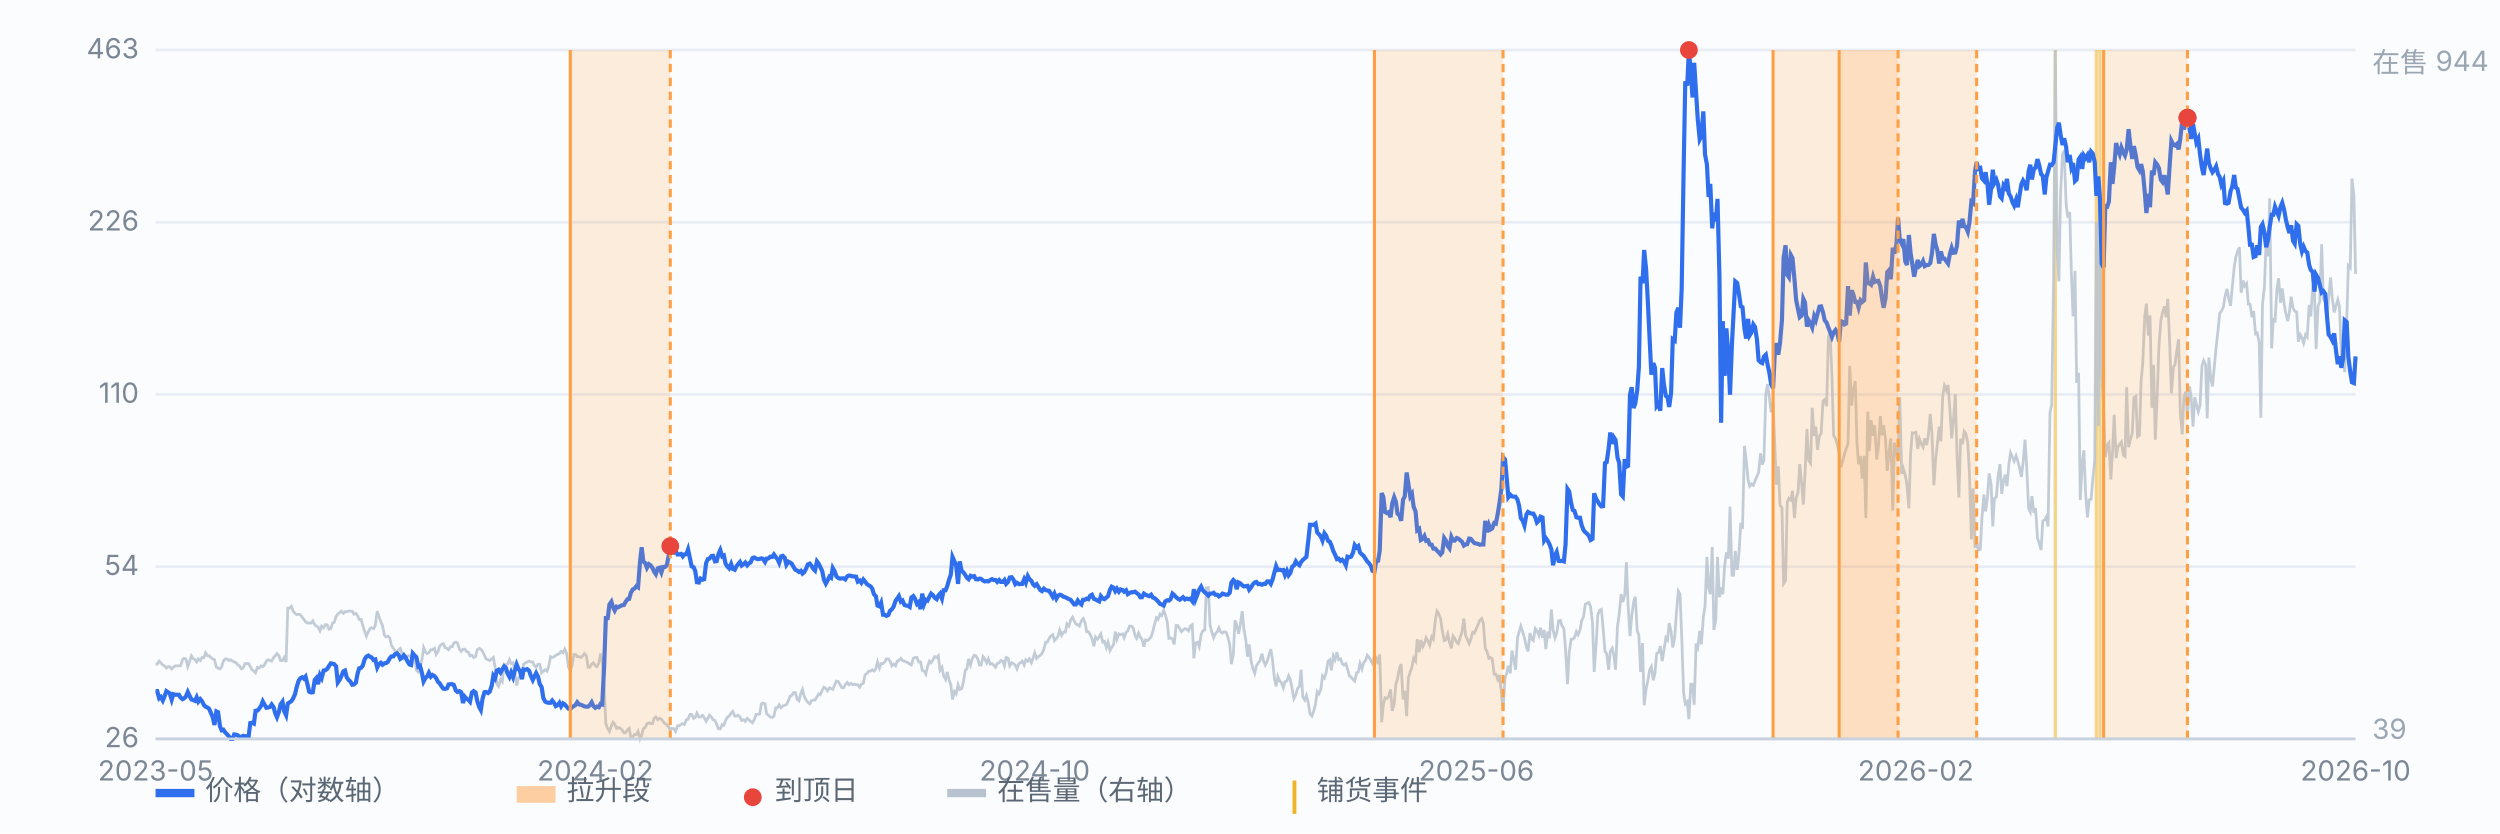
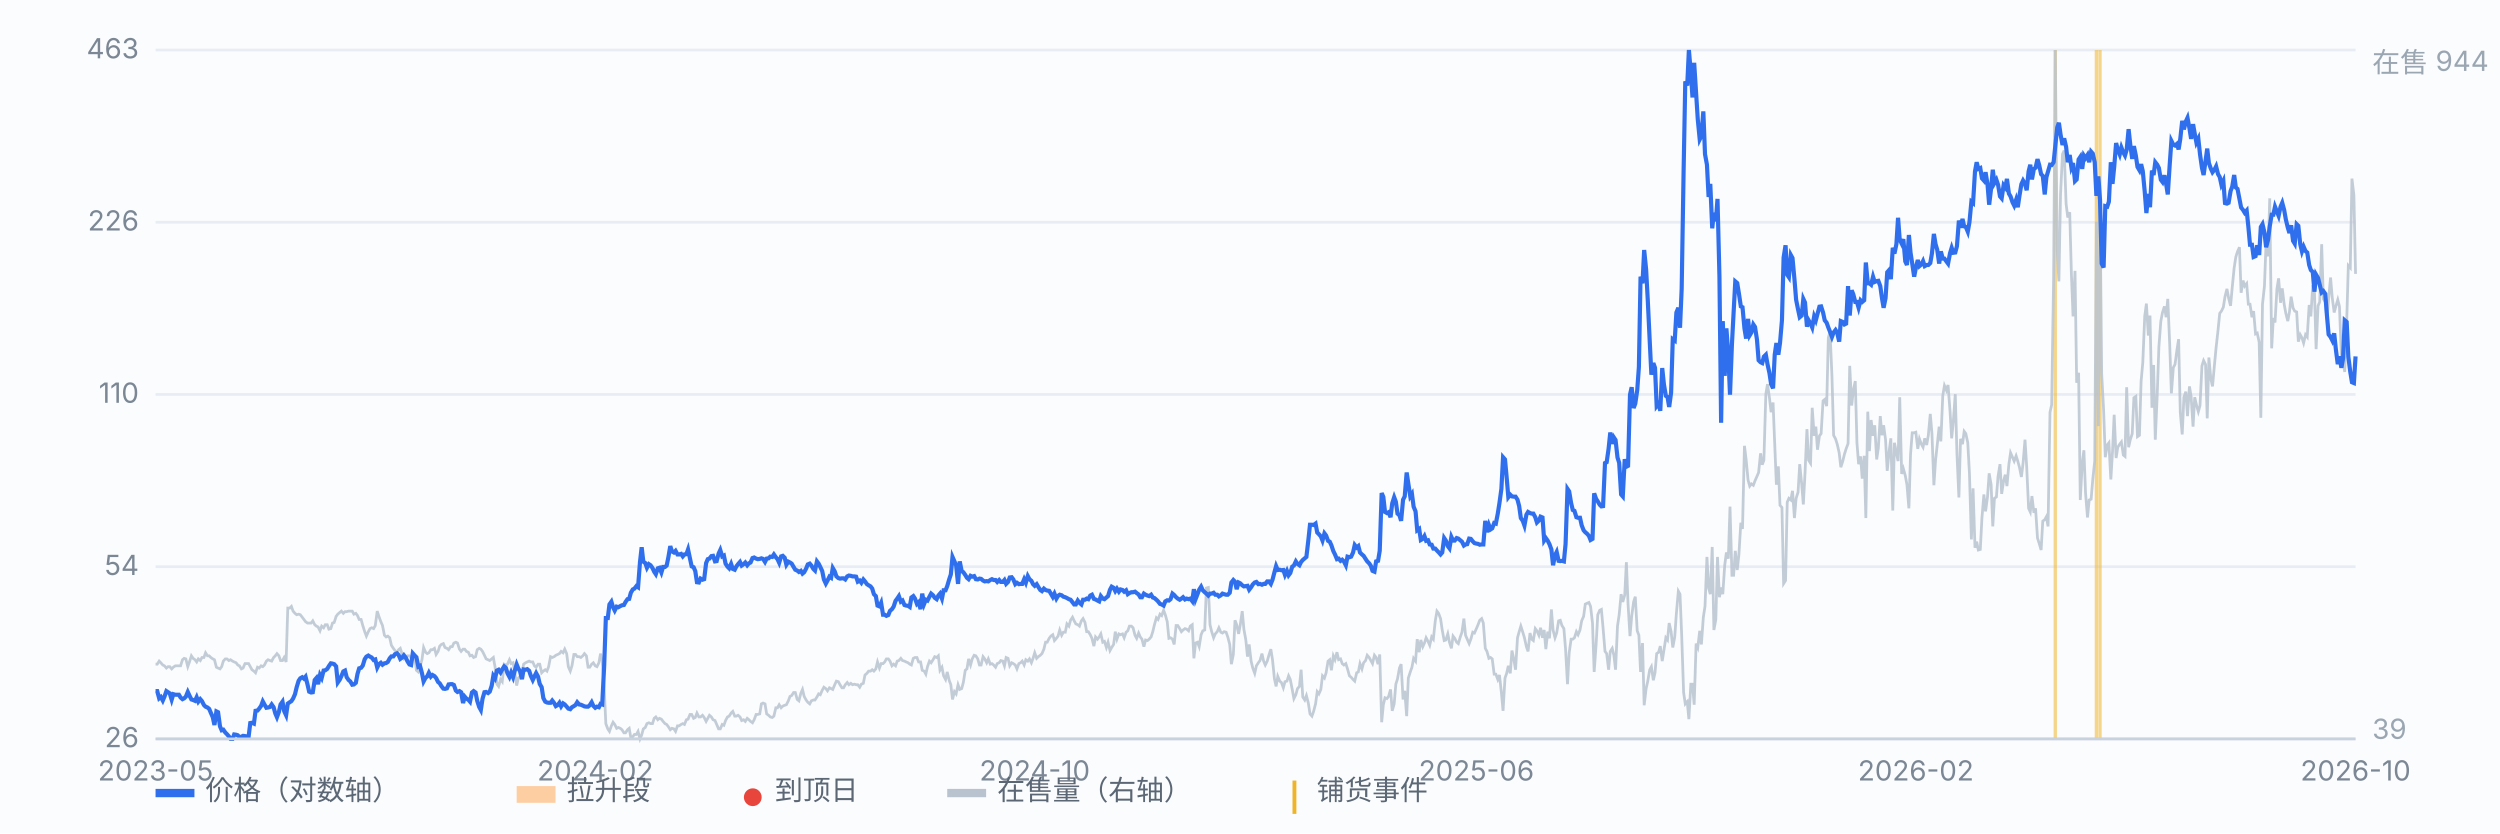
<svg xmlns="http://www.w3.org/2000/svg" viewBox="0 0 900 300" preserveAspectRatio="xMidYMid meet" style="width:100%;max-width:900px;height:auto;display:block" font-family="-apple-system,Segoe UI,Microsoft YaHei,sans-serif" font-size="10">
  <rect x="0" y="0" width="900" height="300" fill="#fbfcfe" />
  <line x1="56" y1="266.0" x2="848" y2="266.0" stroke="#e8edf5" stroke-width="1" />
  <text x="50" y="269.0" text-anchor="end" fill="#7b8794">26</text>
  <line x1="56" y1="204.0" x2="848" y2="204.0" stroke="#e8edf5" stroke-width="1" />
  <text x="50" y="207.0" text-anchor="end" fill="#7b8794">54</text>
  <line x1="56" y1="142.0" x2="848" y2="142.0" stroke="#e8edf5" stroke-width="1" />
  <text x="50" y="145.0" text-anchor="end" fill="#7b8794">110</text>
  <line x1="56" y1="80.0" x2="848" y2="80.0" stroke="#e8edf5" stroke-width="1" />
  <text x="50" y="83.0" text-anchor="end" fill="#7b8794">226</text>
  <line x1="56" y1="18.0" x2="848" y2="18.0" stroke="#e8edf5" stroke-width="1" />
  <text x="50" y="21.0" text-anchor="end" fill="#7b8794">463</text>
  <line x1="739.9" y1="18" x2="739.9" y2="266" stroke="#f0b429" stroke-width="1.2" opacity="0.55" />
  <line x1="754.7" y1="18" x2="754.7" y2="266" stroke="#f0b429" stroke-width="1.2" opacity="0.55" />
  <line x1="756.0" y1="18" x2="756.0" y2="266" stroke="#f0b429" stroke-width="1.2" opacity="0.55" />
  <path d="M56.0 239.1 L56.6 239.1 L57.3 238.0 L57.9 238.6 L58.6 239.4 L59.2 239.7 L59.9 240.5 L60.5 240.0 L61.1 240.0 L61.8 240.8 L62.4 240.2 L63.1 239.7 L63.7 239.7 L64.4 239.7 L65.0 239.7 L65.7 237.5 L66.3 237.0 L66.9 237.2 L67.6 240.0 L68.2 238.3 L68.9 236.1 L69.5 237.0 L70.2 237.5 L70.8 238.3 L71.4 237.2 L72.1 237.8 L72.7 236.7 L73.4 236.7 L74.0 235.0 L74.7 236.1 L75.3 236.1 L75.9 236.7 L76.6 237.2 L77.2 237.5 L77.9 240.2 L78.5 240.5 L79.2 240.8 L79.8 240.0 L80.4 238.0 L81.1 237.2 L81.7 237.2 L82.4 237.8 L83.0 237.5 L83.7 238.0 L84.3 238.3 L85.0 238.6 L85.6 239.4 L86.2 239.7 L86.9 240.8 L87.5 240.5 L88.2 238.9 L88.8 238.9 L89.5 238.9 L90.1 240.0 L90.7 241.1 L91.4 241.6 L92.0 242.2 L92.7 240.2 L93.3 240.5 L94.0 239.7 L94.6 240.0 L95.2 239.4 L95.9 238.0 L96.5 237.5 L97.2 237.8 L97.8 238.0 L98.5 236.7 L99.1 236.1 L99.7 235.3 L100.4 236.1 L101.0 237.8 L101.7 237.8 L102.3 236.7 L103.0 238.3 L103.6 218.9 L104.3 218.9 L104.9 218.3 L105.5 220.0 L106.2 220.8 L106.8 221.3 L107.5 221.1 L108.1 221.3 L108.8 222.2 L109.4 223.0 L110.0 223.8 L110.7 224.3 L111.3 224.3 L112.0 224.3 L112.6 223.5 L113.3 224.9 L113.9 225.4 L114.5 225.7 L115.2 227.1 L115.8 225.4 L116.5 226.0 L117.1 224.9 L117.8 224.9 L118.4 226.5 L119.1 226.3 L119.7 224.3 L120.3 224.1 L121.0 221.9 L121.6 221.1 L122.3 220.5 L122.9 220.0 L123.6 220.8 L124.2 220.2 L124.8 220.2 L125.5 220.0 L126.1 220.0 L126.8 220.0 L127.4 221.1 L128.1 220.8 L128.7 221.6 L129.3 223.0 L130.0 223.0 L130.6 225.2 L131.3 227.4 L131.9 229.0 L132.6 227.4 L133.2 226.3 L133.8 226.0 L134.5 226.3 L135.1 225.2 L135.8 220.0 L136.4 221.9 L137.1 223.8 L137.7 225.2 L138.4 228.7 L139.0 229.3 L139.6 229.0 L140.3 229.6 L140.9 232.3 L141.6 233.4 L142.2 234.2 L142.9 234.8 L143.5 233.9 L144.1 233.4 L144.8 235.6 L145.4 237.2 L146.1 236.7 L146.7 236.1 L147.4 236.1 L148.0 236.7 L148.6 235.9 L149.3 236.4 L149.9 241.3 L150.6 241.9 L151.2 240.0 L151.9 237.5 L152.5 233.1 L153.2 234.8 L153.8 235.3 L154.4 235.0 L155.1 233.9 L155.7 233.9 L156.4 233.4 L157.0 235.6 L157.7 234.5 L158.3 232.6 L158.9 232.0 L159.6 231.7 L160.2 233.1 L160.9 233.4 L161.5 233.9 L162.2 232.8 L162.8 232.8 L163.4 231.5 L164.1 231.2 L164.7 231.5 L165.4 233.7 L166.0 234.5 L166.7 233.7 L167.3 233.7 L167.9 234.5 L168.6 234.8 L169.2 236.1 L169.9 235.9 L170.5 236.7 L171.2 236.4 L171.8 233.9 L172.5 233.4 L173.1 233.7 L173.7 234.5 L174.4 235.9 L175.0 237.2 L175.7 237.5 L176.3 237.8 L177.0 237.2 L177.6 236.7 L178.2 240.0 L178.9 246.3 L179.5 247.1 L180.2 244.6 L180.8 245.4 L181.5 239.1 L182.1 239.4 L182.7 239.1 L183.4 237.5 L184.0 238.9 L184.7 238.6 L185.3 241.9 L186.0 246.8 L186.6 244.1 L187.2 243.5 L187.9 242.2 L188.5 239.1 L189.2 238.6 L189.8 238.3 L190.5 238.0 L191.1 238.3 L191.8 238.3 L192.4 239.7 L193.0 240.2 L193.7 239.1 L194.3 239.1 L195.0 242.2 L195.6 241.6 L196.3 241.1 L196.9 241.6 L197.5 240.0 L198.2 236.4 L198.8 236.7 L199.5 236.4 L200.1 235.9 L200.8 235.6 L201.4 235.3 L202.0 234.5 L202.7 235.0 L203.3 233.7 L204.0 235.3 L204.6 240.0 L205.3 241.6 L205.9 239.7 L206.6 235.6 L207.2 235.6 L207.8 236.4 L208.5 236.4 L209.1 236.7 L209.8 236.1 L210.4 235.3 L211.1 236.1 L211.7 240.2 L212.3 240.2 L213.0 239.1 L213.6 238.6 L214.3 239.7 L214.9 240.0 L215.6 238.6 L216.2 235.3 L216.8 238.0 L217.5 247.6 L218.1 260.5 L218.8 262.4 L219.4 263.3 L220.1 261.3 L220.7 260.0 L221.3 260.8 L222.0 262.2 L222.6 261.9 L223.3 262.2 L223.9 262.7 L224.6 263.8 L225.2 263.8 L225.9 262.7 L226.5 262.2 L227.1 265.5 L227.8 265.2 L228.4 264.4 L229.1 264.4 L229.7 263.3 L230.4 266.0 L231.0 264.6 L231.6 262.4 L232.3 261.9 L232.9 260.5 L233.6 260.2 L234.2 260.5 L234.9 260.5 L235.5 258.6 L236.1 258.1 L236.8 259.1 L237.4 258.6 L238.1 258.9 L238.7 259.7 L239.4 260.5 L240.0 260.8 L240.6 261.6 L241.3 262.7 L241.9 262.2 L242.6 262.4 L243.2 263.3 L243.9 261.3 L244.5 261.3 L245.2 260.8 L245.8 260.5 L246.4 260.8 L247.1 259.1 L247.7 258.9 L248.4 257.2 L249.0 257.2 L249.7 258.6 L250.3 258.3 L250.9 256.7 L251.6 258.1 L252.2 258.1 L252.9 257.5 L253.5 258.3 L254.2 259.7 L254.8 258.6 L255.4 257.5 L256.1 258.1 L256.7 259.1 L257.4 259.4 L258.0 260.8 L258.7 262.4 L259.3 262.4 L260.0 260.8 L260.6 261.1 L261.2 259.4 L261.9 258.1 L262.5 257.8 L263.2 256.7 L263.8 256.1 L264.5 257.8 L265.1 257.8 L265.7 257.5 L266.4 258.1 L267.0 259.4 L267.7 259.1 L268.3 259.7 L269.0 258.6 L269.6 259.1 L270.2 259.7 L270.9 260.2 L271.5 259.1 L272.2 257.2 L272.8 257.2 L273.5 257.0 L274.1 253.4 L274.7 253.1 L275.4 253.4 L276.0 257.0 L276.7 257.5 L277.3 258.1 L278.0 258.3 L278.6 257.8 L279.3 254.8 L279.9 254.8 L280.5 253.7 L281.2 254.8 L281.8 254.2 L282.5 253.9 L283.1 253.7 L283.8 252.3 L284.4 250.7 L285.0 250.4 L285.7 249.3 L286.3 249.3 L287.0 251.8 L287.6 252.3 L288.3 249.6 L288.9 248.2 L289.5 250.7 L290.2 252.0 L290.8 252.8 L291.5 253.4 L292.1 252.3 L292.8 252.0 L293.4 252.0 L294.1 250.9 L294.7 249.8 L295.3 250.1 L296.0 248.5 L296.6 247.4 L297.3 247.9 L297.9 248.7 L298.6 247.6 L299.2 247.9 L299.8 248.2 L300.5 246.5 L301.1 245.2 L301.8 245.4 L302.4 246.5 L303.1 247.6 L303.7 247.6 L304.3 246.5 L305.0 245.7 L305.6 246.5 L306.3 246.0 L306.9 246.5 L307.6 246.3 L308.2 246.5 L308.8 246.5 L309.5 247.4 L310.1 246.3 L310.8 246.0 L311.4 243.0 L312.1 242.4 L312.7 241.6 L313.4 241.6 L314.0 241.1 L314.6 241.6 L315.3 240.8 L315.9 238.3 L316.6 240.5 L317.2 238.9 L317.9 238.9 L318.5 238.3 L319.1 237.2 L319.8 237.2 L320.4 238.0 L321.1 239.7 L321.7 239.1 L322.4 239.7 L323.0 238.0 L323.6 237.8 L324.3 237.0 L324.9 237.8 L325.6 238.0 L326.2 238.3 L326.9 238.6 L327.5 239.1 L328.1 239.4 L328.8 237.0 L329.4 236.7 L330.1 236.7 L330.7 238.3 L331.4 238.3 L332.0 241.3 L332.7 241.6 L333.3 242.7 L333.9 240.0 L334.6 238.0 L335.2 238.6 L335.9 237.5 L336.5 236.4 L337.2 236.7 L337.8 236.1 L338.4 241.3 L339.1 240.2 L339.7 243.3 L340.4 244.6 L341.0 241.9 L341.7 244.9 L342.3 246.5 L342.9 251.8 L343.6 249.0 L344.2 249.8 L344.9 246.5 L345.5 248.2 L346.2 247.9 L346.8 245.7 L347.5 241.3 L348.1 240.8 L348.7 237.2 L349.4 239.4 L350.0 237.2 L350.7 235.9 L351.3 236.1 L352.0 237.2 L352.6 239.4 L353.2 239.4 L353.9 236.4 L354.5 237.2 L355.2 238.6 L355.8 237.2 L356.5 239.1 L357.1 238.9 L357.7 239.4 L358.4 240.2 L359.0 238.9 L359.7 238.6 L360.3 237.8 L361.0 238.0 L361.6 239.7 L362.2 236.7 L362.9 237.0 L363.5 239.7 L364.2 238.6 L364.8 238.9 L365.5 239.4 L366.1 240.8 L366.8 238.9 L367.4 238.6 L368.0 238.0 L368.7 239.4 L369.3 237.5 L370.0 238.0 L370.6 237.2 L371.3 238.6 L371.9 237.0 L372.5 235.0 L373.2 237.0 L373.8 236.4 L374.5 235.9 L375.1 235.3 L375.8 233.7 L376.4 231.2 L377.0 231.2 L377.7 229.8 L378.3 229.0 L379.0 228.5 L379.6 230.6 L380.3 229.8 L380.9 229.0 L381.5 226.8 L382.2 228.7 L382.8 227.6 L383.5 227.6 L384.1 224.6 L384.8 225.4 L385.4 223.3 L386.1 222.2 L386.7 223.5 L387.3 224.6 L388.0 224.9 L388.6 225.4 L389.3 223.5 L389.9 222.7 L390.6 224.1 L391.2 227.4 L391.8 227.4 L392.5 228.5 L393.1 229.8 L393.8 232.6 L394.4 229.3 L395.1 230.1 L395.7 229.3 L396.3 228.2 L397.0 231.2 L397.6 230.9 L398.3 233.1 L398.9 231.2 L399.6 234.2 L400.2 233.1 L400.9 232.0 L401.5 227.4 L402.1 230.1 L402.8 228.2 L403.4 228.5 L404.1 228.2 L404.7 229.6 L405.4 227.6 L406.0 227.1 L406.6 225.4 L407.3 225.4 L407.9 226.0 L408.6 228.7 L409.2 229.8 L409.9 227.9 L410.5 229.3 L411.1 230.1 L411.8 232.8 L412.4 230.4 L413.1 230.6 L413.7 230.1 L414.4 229.3 L415.0 227.4 L415.6 224.9 L416.3 222.4 L416.9 223.0 L417.6 221.1 L418.2 221.6 L418.9 219.7 L419.5 221.3 L420.2 223.8 L420.8 229.8 L421.4 229.6 L422.1 230.1 L422.7 232.0 L423.4 225.2 L424.0 225.2 L424.7 226.3 L425.3 227.4 L425.9 226.8 L426.6 226.3 L427.2 226.5 L427.9 227.1 L428.5 225.4 L429.2 224.9 L429.8 237.0 L430.4 231.5 L431.1 231.2 L431.7 232.8 L432.4 228.5 L433.0 227.1 L433.7 226.8 L434.3 211.7 L435.0 211.5 L435.6 224.9 L436.2 227.4 L436.9 229.6 L437.5 228.2 L438.2 227.4 L438.8 226.0 L439.5 227.6 L440.1 227.9 L440.7 227.4 L441.4 227.6 L442.0 229.3 L442.7 232.0 L443.3 239.1 L444.0 235.6 L444.6 223.3 L445.2 224.9 L445.9 228.2 L446.5 224.9 L447.2 220.0 L447.8 226.5 L448.5 230.4 L449.1 236.4 L449.7 232.0 L450.4 238.0 L451.0 240.5 L451.7 242.4 L452.3 239.7 L453.0 238.6 L453.6 237.8 L454.3 235.3 L454.9 238.0 L455.5 239.4 L456.2 238.0 L456.8 235.9 L457.5 233.7 L458.1 237.5 L458.8 244.4 L459.4 247.1 L460.0 243.5 L460.7 245.2 L461.3 245.7 L462.0 247.6 L462.6 245.4 L463.3 245.2 L463.9 243.3 L464.5 244.6 L465.2 248.2 L465.8 251.5 L466.5 250.1 L467.1 247.9 L467.8 247.1 L468.4 241.1 L469.0 250.9 L469.7 252.0 L470.3 250.4 L471.0 253.1 L471.6 257.0 L472.3 257.8 L472.9 256.1 L473.6 253.4 L474.2 249.0 L474.8 249.8 L475.5 248.2 L476.1 243.3 L476.8 244.1 L477.4 242.2 L478.1 238.0 L478.7 237.5 L479.3 241.3 L480.0 236.1 L480.6 237.5 L481.3 234.8 L481.9 237.5 L482.6 237.2 L483.2 238.9 L483.8 239.4 L484.5 238.9 L485.1 240.8 L485.8 243.3 L486.4 243.8 L487.1 244.6 L487.7 245.2 L488.4 242.2 L489.0 241.9 L489.6 238.9 L490.3 240.8 L490.9 238.6 L491.6 237.8 L492.2 235.9 L492.9 236.7 L493.5 237.8 L494.1 238.9 L494.8 235.9 L495.4 236.7 L496.1 239.1 L496.7 235.6 L497.4 260.0 L498.0 253.7 L498.6 251.2 L499.3 251.5 L499.9 250.7 L500.6 248.2 L501.2 255.9 L501.9 253.4 L502.5 246.3 L503.1 244.4 L503.8 240.5 L504.4 239.1 L505.1 251.8 L505.7 248.7 L506.4 257.8 L507.0 244.1 L507.7 241.9 L508.3 240.2 L508.9 237.0 L509.6 238.0 L510.2 230.1 L510.9 234.8 L511.5 230.4 L512.2 232.8 L512.8 231.5 L513.4 229.6 L514.1 230.9 L514.7 232.3 L515.4 229.3 L516.0 230.1 L516.7 223.5 L517.3 220.0 L517.9 220.8 L518.6 222.7 L519.2 226.8 L519.9 230.6 L520.5 230.4 L521.2 228.2 L521.8 231.2 L522.5 233.4 L523.1 229.0 L523.7 229.8 L524.4 231.2 L525.0 231.7 L525.7 229.3 L526.3 227.6 L527.0 222.7 L527.6 228.7 L528.2 230.1 L528.9 231.7 L529.5 230.1 L530.2 227.6 L530.8 227.9 L531.5 226.3 L532.1 224.9 L532.7 223.3 L533.4 222.7 L534.0 224.3 L534.7 233.4 L535.3 234.5 L536.0 237.0 L536.6 236.7 L537.2 237.2 L537.9 242.7 L538.5 242.7 L539.2 244.6 L539.8 243.0 L540.5 249.3 L541.1 255.9 L541.8 244.1 L542.4 242.4 L543.0 239.7 L543.7 242.4 L544.3 234.2 L545.0 237.5 L545.6 241.1 L546.3 229.6 L546.9 227.4 L547.5 225.4 L548.2 227.6 L548.8 229.6 L549.5 232.8 L550.1 234.5 L550.8 227.9 L551.4 230.1 L552.0 230.6 L552.7 226.3 L553.3 227.1 L554.0 228.7 L554.6 226.0 L555.3 229.6 L555.9 226.8 L556.5 233.7 L557.2 227.4 L557.8 229.8 L558.5 219.4 L559.1 226.8 L559.8 229.6 L560.4 227.9 L561.1 223.5 L561.7 223.3 L562.3 225.2 L563.0 226.3 L563.6 233.7 L564.3 246.3 L564.9 235.0 L565.6 230.1 L566.2 230.1 L566.8 229.6 L567.5 227.4 L568.1 228.5 L568.8 226.8 L569.4 223.5 L570.1 221.9 L570.7 217.5 L571.3 217.2 L572.0 216.9 L572.6 218.3 L573.3 224.3 L573.9 241.9 L574.6 232.0 L575.2 221.3 L575.9 219.7 L576.5 219.4 L577.1 226.0 L577.8 234.5 L578.4 235.3 L579.1 241.1 L579.7 234.5 L580.4 233.4 L581.0 235.9 L581.6 241.1 L582.3 225.4 L582.9 221.3 L583.6 213.9 L584.2 216.7 L584.9 214.2 L585.5 202.4 L586.1 217.5 L586.8 229.0 L587.4 221.9 L588.1 216.7 L588.7 214.8 L589.4 227.1 L590.0 228.7 L590.6 241.9 L591.3 231.5 L591.9 253.9 L592.6 247.9 L593.2 245.2 L593.9 241.1 L594.5 240.0 L595.2 244.9 L595.8 242.2 L596.4 235.3 L597.1 234.8 L597.7 232.6 L598.4 238.0 L599.0 234.2 L599.7 229.6 L600.3 230.4 L600.9 224.3 L601.6 227.4 L602.2 233.1 L602.9 229.3 L603.5 220.8 L604.2 212.8 L604.8 213.9 L605.4 228.5 L606.1 249.3 L606.7 253.4 L607.4 252.6 L608.0 258.9 L608.7 246.3 L609.3 246.3 L609.9 253.7 L610.6 231.7 L611.2 233.1 L611.9 227.1 L612.5 232.0 L613.2 222.2 L613.8 218.3 L614.5 200.5 L615.1 211.7 L615.7 213.9 L616.4 196.9 L617.0 226.8 L617.7 223.0 L618.3 200.5 L619.0 215.0 L619.6 211.5 L620.2 213.9 L620.9 203.5 L621.5 198.9 L622.2 201.1 L622.8 182.4 L623.5 207.1 L624.1 207.1 L624.7 198.3 L625.4 205.2 L626.0 199.7 L626.7 188.2 L627.3 190.4 L628.0 160.5 L628.6 165.4 L629.3 172.8 L629.9 175.0 L630.5 174.2 L631.2 174.7 L631.8 173.1 L632.5 171.5 L633.1 170.1 L633.8 163.2 L634.4 167.3 L635.0 165.7 L635.7 141.9 L636.3 138.3 L637.0 143.2 L637.6 148.4 L638.3 144.9 L638.9 159.9 L639.5 174.5 L640.2 167.9 L640.8 181.9 L641.5 182.7 L642.1 210.1 L642.8 209.0 L643.4 180.8 L644.0 179.4 L644.7 180.0 L645.3 176.7 L646.0 186.5 L646.6 179.4 L647.3 177.2 L647.9 167.1 L648.6 174.2 L649.2 181.6 L649.8 170.4 L650.5 154.5 L651.1 165.7 L651.8 166.8 L652.4 146.8 L653.1 156.9 L653.7 153.6 L654.3 161.9 L655.0 156.9 L655.6 156.1 L656.3 144.3 L656.9 143.8 L657.6 146.2 L658.2 121.6 L658.8 119.4 L659.5 135.3 L660.1 156.7 L660.8 158.0 L661.4 159.9 L662.1 163.0 L662.7 168.2 L663.4 166.0 L664.0 163.5 L664.6 161.6 L665.3 159.7 L665.9 131.7 L666.6 146.0 L667.2 140.5 L667.9 137.2 L668.5 159.4 L669.1 167.1 L669.8 164.3 L670.4 172.3 L671.1 164.1 L671.7 186.5 L672.4 148.2 L673.0 162.4 L673.6 151.2 L674.3 156.9 L674.9 153.1 L675.6 165.4 L676.2 161.3 L676.9 149.8 L677.5 156.7 L678.1 153.1 L678.8 158.3 L679.4 169.5 L680.1 162.4 L680.7 157.8 L681.4 183.8 L682.0 159.4 L682.7 163.0 L683.3 166.0 L683.9 143.0 L684.6 170.6 L685.2 168.7 L685.9 171.2 L686.5 174.5 L687.2 183.0 L687.8 163.5 L688.4 155.8 L689.1 155.8 L689.7 155.6 L690.4 161.6 L691.0 158.0 L691.7 159.9 L692.3 161.0 L692.9 157.8 L693.6 160.2 L694.2 156.7 L694.9 149.0 L695.5 156.1 L696.2 174.7 L696.8 165.7 L697.4 160.2 L698.1 153.6 L698.7 158.9 L699.4 142.4 L700.0 138.8 L700.7 140.5 L701.3 138.6 L702.0 147.9 L702.6 157.8 L703.2 151.7 L703.9 141.9 L704.5 163.2 L705.2 179.1 L705.8 158.0 L706.5 159.9 L707.1 155.3 L707.7 156.1 L708.4 159.4 L709.0 170.4 L709.7 194.2 L710.3 175.8 L711.0 197.2 L711.6 195.0 L712.2 198.0 L712.9 197.8 L713.5 186.5 L714.2 178.0 L714.8 184.1 L715.5 178.9 L716.1 170.4 L716.8 174.5 L717.4 189.5 L718.0 179.4 L718.7 178.9 L719.3 171.5 L720.0 167.1 L720.6 177.8 L721.3 173.1 L721.9 170.9 L722.5 175.0 L723.2 167.1 L723.8 163.0 L724.5 164.6 L725.1 166.0 L725.8 164.1 L726.4 166.0 L727.0 168.2 L727.7 171.7 L728.3 166.8 L729.0 158.3 L729.6 167.9 L730.3 183.0 L730.9 184.3 L731.5 178.6 L732.2 184.6 L732.8 183.0 L733.5 193.7 L734.1 195.6 L734.8 198.0 L735.4 187.6 L736.1 187.1 L736.7 186.0 L737.3 189.5 L738.0 148.4 L738.6 145.7 L739.3 100.2 L739.9 18.0 L740.6 90.3 L741.2 101.3 L741.8 69.8 L742.5 55.5 L743.1 54.2 L743.8 73.4 L744.4 78.3 L745.1 76.4 L745.7 98.6 L746.3 113.9 L747.0 97.5 L747.6 137.8 L748.3 134.2 L748.9 180.0 L749.6 166.8 L750.2 162.1 L750.8 177.5 L751.5 186.3 L752.1 180.0 L752.8 179.7 L753.4 172.6 L754.1 166.0 L754.7 79.9 L755.4 153.4 L756.0 72.8 L756.6 134.5 L757.3 147.6 L757.9 164.6 L758.6 160.2 L759.2 159.4 L759.9 172.6 L760.5 162.7 L761.1 149.3 L761.8 164.9 L762.4 161.0 L763.1 159.9 L763.7 159.1 L764.4 163.8 L765.0 164.3 L765.6 139.4 L766.3 161.0 L766.9 158.3 L767.6 156.1 L768.2 143.2 L768.9 142.7 L769.5 157.2 L770.2 156.7 L770.8 137.2 L771.4 130.6 L772.1 113.9 L772.7 109.3 L773.4 120.8 L774.0 113.6 L774.7 146.8 L775.3 131.4 L775.9 158.3 L776.6 142.1 L777.2 124.9 L777.9 115.6 L778.5 112.5 L779.2 110.3 L779.8 114.2 L780.4 107.6 L781.1 124.1 L781.7 141.6 L782.4 132.3 L783.0 131.2 L783.7 126.0 L784.3 122.1 L784.9 148.4 L785.6 156.4 L786.2 143.0 L786.9 141.0 L787.5 149.8 L788.2 139.1 L788.8 142.7 L789.5 153.6 L790.1 143.0 L790.7 145.7 L791.4 148.2 L792.0 146.0 L792.7 131.7 L793.3 129.8 L794.0 131.2 L794.6 150.6 L795.2 128.7 L795.9 136.4 L796.5 139.1 L797.2 131.4 L797.8 125.1 L798.5 118.8 L799.1 112.8 L799.7 112.0 L800.4 110.6 L801.0 106.8 L801.7 104.0 L802.3 107.3 L803.0 110.1 L803.6 103.5 L804.3 96.4 L804.9 92.5 L805.5 90.6 L806.2 89.0 L806.8 105.4 L807.5 101.0 L808.1 103.0 L808.8 102.1 L809.4 109.5 L810.0 109.5 L810.7 114.2 L811.3 112.0 L812.0 120.2 L812.6 119.9 L813.3 123.2 L813.9 150.4 L814.5 109.5 L815.2 103.0 L815.8 87.1 L816.5 92.3 L817.1 71.4 L817.8 125.4 L818.4 114.5 L819.0 116.1 L819.7 104.0 L820.3 100.2 L821.0 109.0 L821.6 103.8 L822.3 109.5 L822.9 112.8 L823.6 115.6 L824.2 112.3 L824.8 106.8 L825.5 110.9 L826.1 112.0 L826.8 112.3 L827.4 123.0 L828.1 120.5 L828.7 121.6 L829.3 123.5 L830.0 120.5 L830.6 121.3 L831.3 109.8 L831.9 113.9 L832.6 102.7 L833.2 104.9 L833.8 125.7 L834.5 110.1 L835.1 108.7 L835.8 87.9 L836.4 107.6 L837.1 108.7 L837.7 115.0 L838.3 107.6 L839.0 99.9 L839.6 107.1 L840.3 112.5 L840.9 110.3 L841.6 107.9 L842.2 110.3 L842.9 128.2 L843.5 129.8 L844.1 133.9 L844.8 116.1 L845.4 95.6 L846.1 96.4 L846.7 64.3 L847.4 70.3 L848.0 98.6" fill="none" stroke="#b9c3cf" stroke-width="1" opacity="0.85" />
  <text x="854" y="26" fill="#9aa6b2">在售 944</text>
  <text x="854" y="266" fill="#9aa6b2">39</text>
  <path d="M56.0 248.8 L56.6 248.8 L57.3 251.4 L57.9 250.9 L58.6 252.2 L59.2 250.8 L59.9 248.8 L60.5 249.2 L61.1 249.6 L61.8 251.9 L62.4 249.9 L63.1 250.1 L63.7 250.1 L64.4 250.1 L65.0 251.1 L65.7 251.7 L66.3 251.4 L66.9 250.8 L67.6 249.1 L68.2 250.4 L68.9 251.8 L69.5 252.0 L70.2 252.3 L70.8 251.0 L71.4 252.6 L72.1 251.7 L72.7 252.4 L73.4 253.8 L74.0 254.4 L74.7 254.7 L75.3 255.2 L75.9 256.6 L76.6 258.2 L77.2 261.0 L77.9 256.1 L78.5 256.4 L79.2 261.5 L79.8 262.9 L80.4 262.7 L81.1 263.7 L81.7 264.3 L82.4 265.1 L83.0 266.0 L83.7 266.0 L84.3 264.4 L85.0 264.5 L85.6 264.7 L86.2 265.4 L86.9 265.2 L87.5 264.9 L88.2 265.0 L88.8 265.1 L89.5 265.2 L90.1 260.3 L90.7 260.2 L91.4 260.5 L92.0 255.9 L92.7 255.8 L93.3 255.1 L94.0 254.1 L94.6 252.5 L95.2 253.6 L95.9 254.8 L96.5 254.7 L97.2 254.5 L97.8 253.6 L98.5 254.6 L99.1 256.8 L99.7 258.2 L100.4 256.3 L101.0 253.6 L101.7 252.6 L102.3 256.0 L103.0 257.5 L103.6 253.3 L104.3 252.8 L104.9 252.4 L105.5 251.5 L106.2 249.9 L106.8 247.4 L107.5 245.1 L108.1 244.2 L108.8 243.8 L109.4 244.3 L110.0 243.6 L110.7 246.4 L111.3 249.0 L112.0 249.3 L112.6 249.2 L113.3 244.8 L113.9 244.1 L114.5 246.3 L115.2 243.0 L115.8 244.1 L116.5 241.4 L117.1 241.3 L117.8 240.8 L118.4 239.8 L119.1 238.8 L119.7 238.9 L120.3 239.1 L121.0 239.9 L121.6 245.7 L122.3 244.7 L122.9 243.4 L123.6 241.7 L124.2 241.4 L124.8 243.8 L125.5 244.8 L126.1 245.3 L126.8 246.5 L127.4 246.4 L128.1 245.8 L128.7 242.6 L129.3 240.6 L130.0 240.4 L130.6 239.6 L131.3 237.3 L131.9 236.4 L132.6 236.0 L133.2 236.4 L133.8 236.7 L134.5 237.6 L135.1 237.4 L135.8 240.3 L136.4 239.1 L137.1 238.6 L137.7 239.3 L138.4 238.8 L139.0 238.7 L139.6 238.3 L140.3 237.0 L140.9 236.3 L141.6 236.3 L142.2 235.5 L142.9 235.2 L143.5 235.8 L144.1 237.2 L144.8 236.7 L145.4 235.9 L146.1 236.8 L146.7 238.1 L147.4 239.2 L148.0 239.4 L148.6 235.2 L149.3 236.0 L149.9 236.6 L150.6 240.0 L151.2 239.7 L151.9 242.3 L152.5 245.3 L153.2 244.0 L153.8 243.5 L154.4 242.2 L155.1 243.6 L155.7 243.0 L156.4 243.4 L157.0 244.1 L157.7 245.5 L158.3 246.0 L158.9 247.0 L159.6 247.9 L160.2 248.0 L160.9 247.8 L161.5 246.4 L162.2 246.3 L162.8 246.3 L163.4 246.6 L164.1 248.6 L164.7 249.1 L165.4 248.8 L166.0 249.2 L166.7 253.1 L167.3 250.8 L167.9 251.5 L168.6 251.9 L169.2 252.6 L169.9 249.3 L170.5 248.8 L171.2 249.3 L171.8 252.3 L172.5 254.5 L173.1 255.6 L173.7 251.6 L174.4 249.2 L175.0 249.1 L175.7 249.5 L176.3 249.0 L177.0 246.9 L177.6 243.3 L178.2 244.2 L178.9 241.4 L179.5 241.1 L180.2 242.1 L180.8 241.0 L181.5 239.9 L182.1 240.4 L182.7 242.4 L183.4 243.7 L184.0 242.1 L184.7 243.8 L185.3 241.5 L186.0 239.2 L186.6 240.7 L187.2 241.6 L187.9 244.5 L188.5 241.0 L189.2 241.1 L189.8 240.9 L190.5 241.5 L191.1 243.3 L191.8 244.8 L192.4 243.5 L193.0 242.3 L193.7 243.6 L194.3 246.2 L195.0 247.4 L195.6 251.3 L196.3 252.6 L196.9 252.9 L197.5 253.0 L198.2 253.0 L198.8 252.2 L199.5 253.1 L200.1 254.2 L200.8 253.8 L201.4 253.0 L202.0 254.3 L202.7 253.2 L203.3 253.6 L204.0 254.4 L204.6 255.1 L205.3 255.3 L205.9 254.6 L206.6 254.2 L207.2 253.8 L207.8 252.8 L208.5 253.6 L209.1 253.7 L209.8 254.0 L210.4 254.3 L211.1 254.4 L211.7 254.4 L212.3 253.9 L213.0 252.8 L213.6 254.1 L214.3 254.8 L214.9 254.4 L215.6 254.6 L216.2 253.4 L216.8 253.6 L217.5 239.7 L218.1 222.5 L218.8 222.5 L219.4 217.6 L220.1 216.6 L220.7 218.6 L221.3 219.8 L222.0 218.4 L222.6 218.6 L223.3 218.2 L223.9 217.9 L224.6 217.8 L225.2 216.7 L225.9 215.7 L226.5 215.6 L227.1 213.4 L227.8 212.2 L228.4 211.9 L229.1 211.0 L229.7 211.4 L230.4 202.3 L231.0 197.0 L231.6 202.2 L232.3 202.7 L232.9 204.4 L233.6 203.1 L234.2 203.5 L234.9 204.5 L235.5 205.8 L236.1 206.7 L236.8 204.6 L237.4 204.4 L238.1 206.1 L238.7 204.1 L239.4 204.1 L240.0 203.6 L240.6 200.7 L241.3 196.6 L241.9 198.5 L242.6 198.9 L243.2 198.3 L243.9 199.6 L244.5 199.6 L245.2 199.4 L245.8 200.3 L246.4 199.6 L247.1 199.5 L247.7 197.8 L248.4 201.1 L249.0 203.9 L249.7 204.2 L250.3 205.6 L250.9 209.6 L251.6 209.7 L252.2 208.3 L252.9 208.7 L253.5 208.5 L254.2 202.7 L254.8 201.3 L255.4 201.1 L256.1 200.2 L256.7 200.1 L257.4 202.1 L258.0 202.0 L258.7 199.3 L259.3 198.0 L260.0 200.3 L260.6 200.0 L261.2 202.9 L261.9 204.0 L262.5 204.6 L263.2 203.0 L263.8 204.8 L264.5 205.1 L265.1 203.9 L265.7 203.1 L266.4 202.3 L267.0 203.6 L267.7 203.1 L268.3 202.5 L269.0 203.5 L269.6 202.8 L270.2 202.5 L270.9 200.9 L271.5 200.7 L272.2 201.1 L272.8 201.3 L273.5 201.2 L274.1 201.0 L274.7 201.2 L275.4 202.3 L276.0 201.1 L276.7 201.0 L277.3 200.4 L278.0 200.5 L278.6 199.6 L279.3 200.6 L279.9 201.3 L280.5 202.6 L281.2 200.3 L281.8 200.1 L282.5 200.8 L283.1 203.3 L283.8 202.2 L284.4 202.5 L285.0 202.9 L285.7 204.1 L286.3 205.1 L287.0 205.4 L287.6 205.9 L288.3 205.5 L288.9 206.5 L289.5 206.0 L290.2 204.7 L290.8 203.2 L291.5 202.9 L292.1 203.6 L292.8 204.8 L293.4 205.4 L294.1 202.1 L294.7 202.9 L295.3 204.1 L296.0 205.6 L296.6 208.6 L297.3 210.1 L297.9 209.0 L298.6 207.6 L299.2 208.0 L299.8 204.5 L300.5 205.7 L301.1 207.5 L301.8 208.1 L302.4 208.3 L303.1 208.2 L303.7 208.2 L304.3 208.6 L305.0 207.5 L305.6 207.2 L306.3 207.3 L306.9 207.5 L307.6 207.5 L308.2 207.6 L308.8 209.4 L309.5 209.0 L310.1 209.8 L310.8 208.6 L311.4 209.3 L312.1 210.3 L312.7 210.7 L313.4 211.1 L314.0 211.9 L314.6 213.9 L315.3 214.6 L315.9 218.0 L316.6 218.3 L317.2 217.0 L317.9 221.3 L318.5 221.3 L319.1 221.7 L319.8 221.4 L320.4 219.9 L321.1 219.3 L321.7 218.4 L322.4 216.3 L323.0 215.5 L323.6 214.6 L324.3 216.6 L324.9 216.2 L325.6 217.8 L326.2 218.0 L326.9 218.1 L327.5 218.5 L328.1 215.1 L328.8 214.6 L329.4 215.5 L330.1 217.4 L330.7 216.8 L331.4 219.3 L332.0 213.7 L332.7 217.4 L333.3 215.9 L333.9 216.2 L334.6 214.8 L335.2 213.7 L335.9 214.3 L336.5 215.2 L337.2 215.7 L337.8 214.4 L338.4 213.7 L339.1 215.5 L339.7 212.5 L340.4 212.5 L341.0 211.0 L341.7 208.6 L342.3 206.8 L342.9 200.5 L343.6 202.1 L344.2 203.5 L344.9 210.2 L345.5 202.1 L346.2 205.6 L346.8 206.0 L347.5 207.0 L348.1 208.0 L348.7 208.5 L349.4 207.3 L350.0 207.6 L350.7 207.4 L351.3 208.5 L352.0 208.6 L352.6 208.3 L353.2 208.4 L353.9 209.0 L354.5 209.3 L355.2 209.2 L355.8 209.3 L356.5 208.8 L357.1 208.5 L357.7 208.8 L358.4 208.8 L359.0 209.5 L359.7 208.8 L360.3 209.5 L361.0 209.5 L361.6 208.8 L362.2 210.2 L362.9 209.5 L363.5 207.9 L364.2 207.8 L364.8 208.6 L365.5 210.3 L366.1 209.8 L366.8 210.3 L367.4 210.2 L368.0 210.2 L368.7 208.5 L369.3 209.8 L370.0 207.4 L370.6 208.5 L371.3 209.1 L371.9 210.3 L372.5 210.9 L373.2 210.3 L373.8 211.3 L374.5 212.4 L375.1 212.8 L375.8 211.9 L376.4 212.4 L377.0 212.6 L377.7 212.7 L378.3 213.7 L379.0 214.9 L379.6 213.7 L380.3 215.5 L380.9 214.5 L381.5 214.1 L382.2 214.3 L382.8 214.8 L383.5 215.0 L384.1 215.3 L384.8 215.7 L385.4 215.9 L386.1 216.8 L386.7 217.6 L387.3 217.6 L388.0 216.2 L388.6 217.0 L389.3 217.6 L389.9 215.9 L390.6 215.9 L391.2 215.5 L391.8 215.7 L392.5 214.4 L393.1 214.1 L393.8 215.6 L394.4 215.8 L395.1 216.2 L395.7 216.5 L396.3 214.6 L397.0 215.5 L397.6 215.7 L398.3 215.1 L398.9 214.6 L399.6 212.3 L400.2 211.2 L400.9 211.6 L401.5 212.8 L402.1 211.9 L402.8 213.0 L403.4 212.2 L404.1 212.4 L404.7 213.0 L405.4 212.5 L406.0 213.9 L406.6 213.5 L407.3 213.2 L407.9 213.2 L408.6 213.0 L409.2 213.5 L409.9 214.0 L410.5 215.0 L411.1 215.0 L411.8 213.7 L412.4 214.1 L413.1 214.4 L413.7 214.6 L414.4 214.1 L415.0 215.1 L415.6 215.3 L416.3 215.9 L416.9 216.5 L417.6 217.4 L418.2 217.6 L418.9 218.0 L419.5 216.5 L420.2 216.1 L420.8 216.2 L421.4 215.7 L422.1 213.7 L422.7 214.2 L423.4 215.0 L424.0 215.5 L424.7 215.9 L425.3 215.5 L425.9 215.0 L426.6 215.8 L427.2 215.5 L427.9 215.7 L428.5 215.5 L429.2 216.4 L429.8 212.1 L430.4 215.7 L431.1 213.9 L431.7 212.3 L432.4 211.2 L433.0 212.5 L433.7 213.2 L434.3 213.7 L435.0 214.4 L435.6 213.7 L436.2 213.7 L436.9 213.4 L437.5 214.1 L438.2 214.1 L438.8 214.7 L439.5 214.3 L440.1 213.7 L440.7 213.9 L441.4 214.1 L442.0 214.1 L442.7 213.4 L443.3 209.7 L444.0 208.8 L444.6 209.4 L445.2 212.1 L445.9 209.7 L446.5 210.0 L447.2 210.7 L447.8 211.1 L448.5 211.0 L449.1 210.9 L449.7 212.3 L450.4 211.4 L451.0 210.4 L451.7 209.7 L452.3 209.5 L453.0 210.3 L453.6 210.2 L454.3 210.5 L454.9 210.2 L455.5 210.2 L456.2 209.3 L456.8 209.3 L457.5 210.2 L458.1 208.7 L458.8 206.0 L459.4 203.8 L460.0 205.2 L460.7 205.1 L461.3 205.3 L462.0 205.2 L462.6 207.0 L463.3 205.5 L463.9 207.1 L464.5 206.3 L465.2 204.0 L465.8 203.6 L466.5 202.1 L467.1 203.0 L467.8 203.5 L468.4 202.3 L469.0 201.6 L469.7 201.0 L470.3 200.5 L471.0 194.5 L471.6 188.9 L472.3 188.9 L472.9 189.0 L473.6 188.5 L474.2 191.7 L474.8 192.3 L475.5 193.1 L476.1 194.6 L476.8 192.0 L477.4 192.8 L478.1 194.7 L478.7 195.0 L479.3 196.3 L480.0 198.4 L480.6 199.6 L481.3 201.3 L481.9 201.1 L482.6 201.9 L483.2 201.5 L483.8 202.1 L484.5 203.5 L485.1 200.4 L485.8 200.6 L486.4 200.4 L487.1 198.9 L487.7 196.2 L488.4 197.1 L489.0 196.6 L489.6 198.9 L490.3 199.6 L490.9 200.1 L491.6 201.2 L492.2 202.1 L492.9 202.8 L493.5 203.7 L494.1 205.5 L494.8 205.8 L495.4 202.1 L496.1 201.9 L496.7 198.3 L497.4 177.5 L498.0 178.9 L498.6 184.3 L499.3 184.7 L499.9 184.4 L500.6 186.2 L501.2 181.2 L501.9 179.0 L502.5 180.6 L503.1 184.9 L503.8 185.5 L504.4 187.5 L505.1 179.9 L505.7 178.7 L506.4 170.1 L507.0 174.1 L507.7 178.7 L508.3 177.8 L508.9 182.4 L509.6 184.1 L510.2 190.9 L510.9 190.4 L511.5 194.4 L512.2 194.0 L512.8 193.0 L513.4 194.7 L514.1 194.5 L514.7 196.0 L515.4 196.1 L516.0 197.5 L516.7 197.5 L517.3 198.2 L517.9 198.8 L518.6 199.6 L519.2 198.9 L519.9 193.7 L520.5 194.6 L521.2 196.6 L521.8 197.4 L522.5 193.3 L523.1 194.6 L523.7 194.6 L524.4 193.7 L525.0 193.9 L525.7 194.5 L526.3 195.0 L527.0 196.4 L527.6 196.0 L528.2 195.9 L528.9 193.9 L529.5 194.0 L530.2 194.9 L530.8 195.5 L531.5 195.7 L532.1 195.8 L532.7 196.1 L533.4 196.0 L534.0 196.0 L534.7 187.5 L535.3 191.6 L536.0 189.0 L536.6 190.6 L537.2 190.2 L537.9 188.3 L538.5 188.5 L539.2 184.9 L539.8 181.1 L540.5 176.0 L541.1 164.6 L541.8 165.4 L542.4 171.9 L543.0 179.0 L543.7 178.1 L544.3 178.7 L545.0 178.8 L545.6 178.8 L546.3 179.9 L546.9 182.2 L547.5 186.5 L548.2 187.5 L548.8 189.2 L549.5 185.3 L550.1 184.3 L550.8 184.7 L551.4 184.9 L552.0 184.9 L552.7 186.2 L553.3 188.1 L554.0 187.4 L554.6 186.0 L555.3 186.3 L555.9 194.6 L556.5 193.7 L557.2 194.7 L557.8 195.9 L558.5 197.8 L559.1 203.5 L559.8 199.9 L560.4 198.7 L561.1 201.9 L561.7 202.0 L562.3 201.9 L563.0 202.1 L563.6 195.9 L564.3 176.0 L564.9 176.9 L565.6 181.1 L566.2 183.6 L566.8 183.9 L567.5 186.2 L568.1 186.4 L568.8 186.4 L569.4 189.1 L570.1 190.9 L570.7 191.6 L571.3 192.1 L572.0 192.9 L572.6 194.4 L573.3 194.0 L573.9 177.6 L574.6 179.6 L575.2 180.5 L575.9 181.7 L576.5 182.3 L577.1 182.2 L577.8 166.7 L578.4 166.4 L579.1 161.5 L579.7 155.7 L580.4 159.8 L581.0 157.5 L581.6 158.4 L582.3 164.7 L582.9 166.6 L583.6 178.0 L584.2 178.7 L584.9 165.3 L585.5 168.0 L586.1 167.7 L586.8 142.1 L587.4 139.4 L588.1 146.9 L588.7 145.3 L589.4 140.5 L590.0 132.1 L590.6 99.6 L591.3 102.0 L591.9 90.0 L592.6 97.0 L593.2 108.1 L593.9 122.8 L594.5 134.9 L595.2 130.7 L595.8 132.4 L596.4 146.2 L597.1 145.3 L597.7 147.9 L598.4 132.5 L599.0 138.3 L599.7 142.5 L600.3 142.9 L600.9 146.5 L601.6 141.3 L602.2 122.1 L602.9 122.6 L603.5 112.5 L604.2 110.8 L604.8 118.0 L605.4 104.0 L606.1 61.5 L606.7 29.3 L607.4 30.8 L608.0 18.0 L608.7 26.2 L609.3 35.1 L609.9 22.6 L610.6 33.6 L611.2 43.0 L611.9 50.2 L612.5 49.0 L613.2 40.1 L613.8 55.5 L614.5 59.3 L615.1 70.9 L615.7 66.2 L616.4 82.2 L617.0 76.6 L617.7 79.7 L618.3 71.6 L619.0 99.6 L619.6 152.2 L620.2 115.6 L620.9 135.3 L621.5 118.2 L622.2 127.7 L622.8 142.1 L623.5 123.8 L624.1 112.5 L624.7 101.3 L625.4 101.9 L626.0 105.6 L626.7 110.3 L627.3 110.6 L628.0 118.2 L628.6 121.9 L629.3 114.8 L629.9 120.7 L630.5 119.7 L631.2 116.8 L631.8 117.7 L632.5 122.2 L633.1 129.7 L633.8 130.4 L634.4 130.7 L635.0 128.4 L635.7 127.7 L636.3 131.1 L637.0 134.3 L637.6 138.3 L638.3 139.8 L638.9 127.7 L639.5 123.5 L640.2 127.7 L640.8 123.5 L641.5 115.3 L642.1 92.7 L642.8 88.3 L643.4 98.9 L644.0 99.8 L644.7 91.8 L645.3 92.9 L646.0 100.5 L646.6 107.9 L647.3 111.4 L647.9 114.2 L648.6 113.6 L649.2 107.6 L649.8 108.9 L650.5 117.6 L651.1 115.3 L651.8 116.5 L652.4 117.9 L653.1 113.9 L653.7 115.3 L654.3 113.0 L655.0 110.4 L655.6 110.3 L656.3 112.5 L656.9 115.3 L657.6 116.2 L658.2 117.9 L658.8 119.4 L659.5 121.3 L660.1 119.7 L660.8 118.8 L661.4 119.8 L662.1 123.0 L662.7 115.6 L663.4 115.9 L664.0 116.8 L664.6 116.5 L665.3 103.0 L665.9 113.6 L666.6 104.5 L667.2 106.0 L667.9 108.7 L668.5 108.7 L669.1 110.8 L669.8 108.1 L670.4 108.7 L671.1 108.1 L671.7 94.5 L672.4 102.0 L673.0 102.0 L673.6 102.5 L674.3 99.6 L674.9 101.5 L675.6 101.2 L676.2 101.1 L676.9 103.0 L677.5 107.3 L678.1 110.8 L678.8 107.3 L679.4 98.0 L680.1 97.2 L680.7 100.5 L681.4 89.2 L682.0 91.3 L682.7 87.9 L683.3 78.4 L683.9 86.3 L684.6 87.7 L685.2 86.1 L685.9 94.1 L686.5 95.4 L687.2 84.6 L687.8 91.0 L688.4 94.9 L689.1 99.6 L689.7 96.5 L690.4 93.6 L691.0 95.8 L691.7 95.2 L692.3 94.0 L692.9 95.8 L693.6 95.4 L694.2 95.4 L694.9 94.7 L695.5 91.2 L696.2 84.2 L696.8 87.9 L697.4 89.9 L698.1 94.9 L698.7 90.5 L699.4 93.1 L700.0 93.1 L700.7 94.1 L701.3 94.9 L702.0 91.2 L702.6 89.2 L703.2 91.0 L703.9 90.9 L704.5 88.6 L705.2 79.4 L705.8 82.0 L706.5 78.8 L707.1 81.5 L707.7 81.7 L708.4 83.4 L709.0 80.0 L709.7 72.6 L710.3 73.1 L711.0 61.7 L711.6 58.4 L712.2 60.8 L712.9 60.5 L713.5 64.2 L714.2 65.0 L714.8 62.0 L715.5 66.3 L716.1 73.7 L716.8 67.8 L717.4 61.1 L718.0 65.9 L718.7 64.7 L719.3 66.5 L720.0 70.7 L720.6 71.4 L721.3 66.7 L721.9 67.5 L722.5 64.4 L723.2 69.7 L723.8 70.7 L724.5 72.8 L725.1 74.0 L725.8 71.9 L726.4 74.6 L727.0 70.5 L727.7 66.3 L728.3 65.0 L729.0 66.2 L729.6 68.5 L730.3 61.7 L730.9 59.3 L731.5 64.6 L732.2 60.8 L732.8 60.4 L733.5 57.3 L734.1 59.4 L734.8 62.7 L735.4 63.3 L736.1 70.0 L736.7 63.8 L737.3 61.7 L738.0 59.3 L738.6 59.4 L739.3 58.4 L739.9 52.6 L740.6 45.9 L741.2 44.2 L741.8 48.4 L742.5 52.2 L743.1 49.8 L743.8 52.9 L744.4 58.4 L745.1 55.8 L745.7 60.2 L746.3 58.7 L747.0 65.2 L747.6 64.6 L748.3 57.4 L748.9 56.5 L749.6 60.8 L750.2 56.0 L750.8 56.9 L751.5 55.8 L752.1 58.4 L752.8 54.6 L753.4 55.3 L754.1 58.4 L754.7 70.5 L755.4 63.5 L756.0 71.9 L756.6 94.9 L757.3 96.3 L757.9 74.2 L758.6 74.4 L759.2 72.6 L759.9 58.4 L760.5 66.2 L761.1 60.2 L761.8 51.5 L762.4 53.8 L763.1 55.6 L763.7 53.1 L764.4 54.9 L765.0 56.0 L765.6 53.9 L766.3 46.5 L766.9 52.1 L767.6 57.2 L768.2 52.6 L768.9 56.0 L769.5 60.1 L770.2 61.3 L770.8 59.1 L771.4 61.6 L772.1 69.0 L772.7 76.7 L773.4 69.8 L774.0 74.6 L774.7 61.4 L775.3 63.0 L775.9 58.4 L776.6 59.3 L777.2 60.5 L777.9 64.7 L778.5 65.5 L779.2 63.1 L779.8 66.2 L780.4 70.0 L781.1 59.2 L781.7 50.7 L782.4 52.1 L783.0 52.4 L783.7 51.8 L784.3 53.8 L784.9 50.0 L785.6 43.5 L786.2 46.6 L786.9 43.7 L787.5 42.4 L788.2 46.2 L788.8 50.0 L789.5 44.7 L790.1 48.1 L790.7 51.3 L791.4 49.9 L792.0 55.5 L792.7 60.4 L793.3 63.0 L794.0 57.9 L794.6 53.5 L795.2 58.7 L795.9 60.7 L796.5 62.0 L797.2 61.1 L797.8 59.9 L798.5 62.7 L799.1 63.7 L799.7 66.5 L800.4 65.1 L801.0 73.1 L801.7 73.3 L802.3 73.0 L803.0 68.8 L803.6 67.2 L804.3 63.0 L804.9 67.5 L805.5 68.0 L806.2 71.6 L806.8 74.7 L807.5 75.6 L808.1 76.6 L808.8 75.8 L809.4 81.5 L810.0 88.1 L810.7 88.1 L811.3 92.5 L812.0 92.2 L812.6 88.3 L813.3 91.8 L813.9 81.7 L814.5 80.7 L815.2 83.7 L815.8 89.0 L816.5 86.3 L817.1 81.5 L817.8 77.3 L818.4 77.3 L819.0 74.4 L819.7 76.2 L820.3 77.7 L821.0 74.4 L821.6 73.0 L822.3 75.6 L822.9 79.0 L823.6 81.9 L824.2 83.9 L824.8 81.1 L825.5 86.7 L826.1 87.7 L826.8 80.7 L827.4 81.3 L828.1 88.0 L828.7 90.5 L829.3 88.8 L830.0 90.4 L830.6 90.9 L831.3 95.4 L831.9 97.2 L832.6 97.9 L833.2 105.0 L833.8 98.9 L834.5 100.1 L835.1 102.5 L835.8 105.3 L836.4 104.8 L837.1 105.8 L837.7 113.6 L838.3 120.4 L839.0 121.3 L839.6 122.5 L840.3 120.0 L840.9 125.7 L841.6 131.1 L842.2 128.3 L842.9 132.4 L843.5 129.0 L844.1 115.3 L844.8 115.9 L845.4 128.4 L846.1 133.9 L846.7 137.6 L847.4 137.9 L848.0 128.3" fill="none" stroke="#2f6fed" stroke-width="1.5" />
-   <rect x="205.3" y="18" width="36.0" height="248" fill="#ff9f43" opacity="0.18" />
-   <line x1="205.3" y1="18" x2="205.3" y2="266" stroke="#ff9f43" stroke-width="1.1" />
-   <line x1="241.3" y1="18" x2="241.3" y2="266" stroke="#ff9f43" stroke-width="1.1" stroke-dasharray="3 2" />
-   <circle cx="241.3" cy="196.6" r="3.2" fill="#e8453c" />
-   <rect x="494.8" y="18" width="46.3" height="248" fill="#ff9f43" opacity="0.18" />
-   <line x1="494.8" y1="18" x2="494.8" y2="266" stroke="#ff9f43" stroke-width="1.1" />
-   <line x1="541.1" y1="18" x2="541.1" y2="266" stroke="#ff9f43" stroke-width="1.1" stroke-dasharray="3 2" />
-   <circle cx="608.0" cy="18.0" r="3.2" fill="#e8453c" />
-   <rect x="638.3" y="18" width="45.0" height="248" fill="#ff9f43" opacity="0.18" />
-   <line x1="638.3" y1="18" x2="638.3" y2="266" stroke="#ff9f43" stroke-width="1.1" />
-   <line x1="683.3" y1="18" x2="683.3" y2="266" stroke="#ff9f43" stroke-width="1.1" stroke-dasharray="3 2" />
-   <circle cx="787.5" cy="42.4" r="3.2" fill="#e8453c" />
-   <rect x="662.1" y="18" width="49.5" height="248" fill="#ff9f43" opacity="0.18" />
-   <line x1="662.1" y1="18" x2="662.1" y2="266" stroke="#ff9f43" stroke-width="1.1" />
-   <line x1="711.6" y1="18" x2="711.6" y2="266" stroke="#ff9f43" stroke-width="1.1" stroke-dasharray="3 2" />
-   <circle cx="787.5" cy="42.4" r="3.2" fill="#e8453c" />
-   <rect x="757.3" y="18" width="30.2" height="248" fill="#ff9f43" opacity="0.18" />
-   <line x1="757.3" y1="18" x2="757.3" y2="266" stroke="#ff9f43" stroke-width="1.1" />
-   <line x1="787.5" y1="18" x2="787.5" y2="266" stroke="#ff9f43" stroke-width="1.1" stroke-dasharray="3 2" />
-   <circle cx="787.5" cy="42.4" r="3.2" fill="#e8453c" />
  <line x1="56" y1="266" x2="848" y2="266" stroke="#c8d2de" stroke-width="1" />
  <text x="56.0" y="281" text-anchor="middle" fill="#7b8794">2023-05</text>
  <text x="214.3" y="281" text-anchor="middle" fill="#7b8794">2024-02</text>
  <text x="372.5" y="281" text-anchor="middle" fill="#7b8794">2024-10</text>
  <text x="531.5" y="281" text-anchor="middle" fill="#7b8794">2025-06</text>
  <text x="689.7" y="281" text-anchor="middle" fill="#7b8794">2026-02</text>
  <text x="848.0" y="281" text-anchor="middle" fill="#7b8794">2026-10</text>
  <g transform="translate(56,292)">
    <rect x="0" y="-8" width="14" height="3" fill="#2f6fed" />
    <text x="18" y="-4" fill="#5b6774">价格（对数轴）</text>
    <rect x="130" y="-9" width="14" height="6" fill="#ff9f43" opacity="0.5" />
    <text x="148" y="-4" fill="#5b6774">拉升段</text>
    <circle cx="215" cy="-5" r="3.2" fill="#e8453c" />
    <text x="223" y="-4" fill="#5b6774">到顶日</text>
    <rect x="285" y="-8" width="14" height="3" fill="#b9c3cf" />
    <text x="303" y="-4" fill="#5b6774">在售量（右轴）</text>
    <line x1="410" y1="-11" x2="410" y2="1" stroke="#f0b429" stroke-width="1.4" />
    <text x="418" y="-4" fill="#5b6774">铺货事件</text>
  </g>
</svg>
